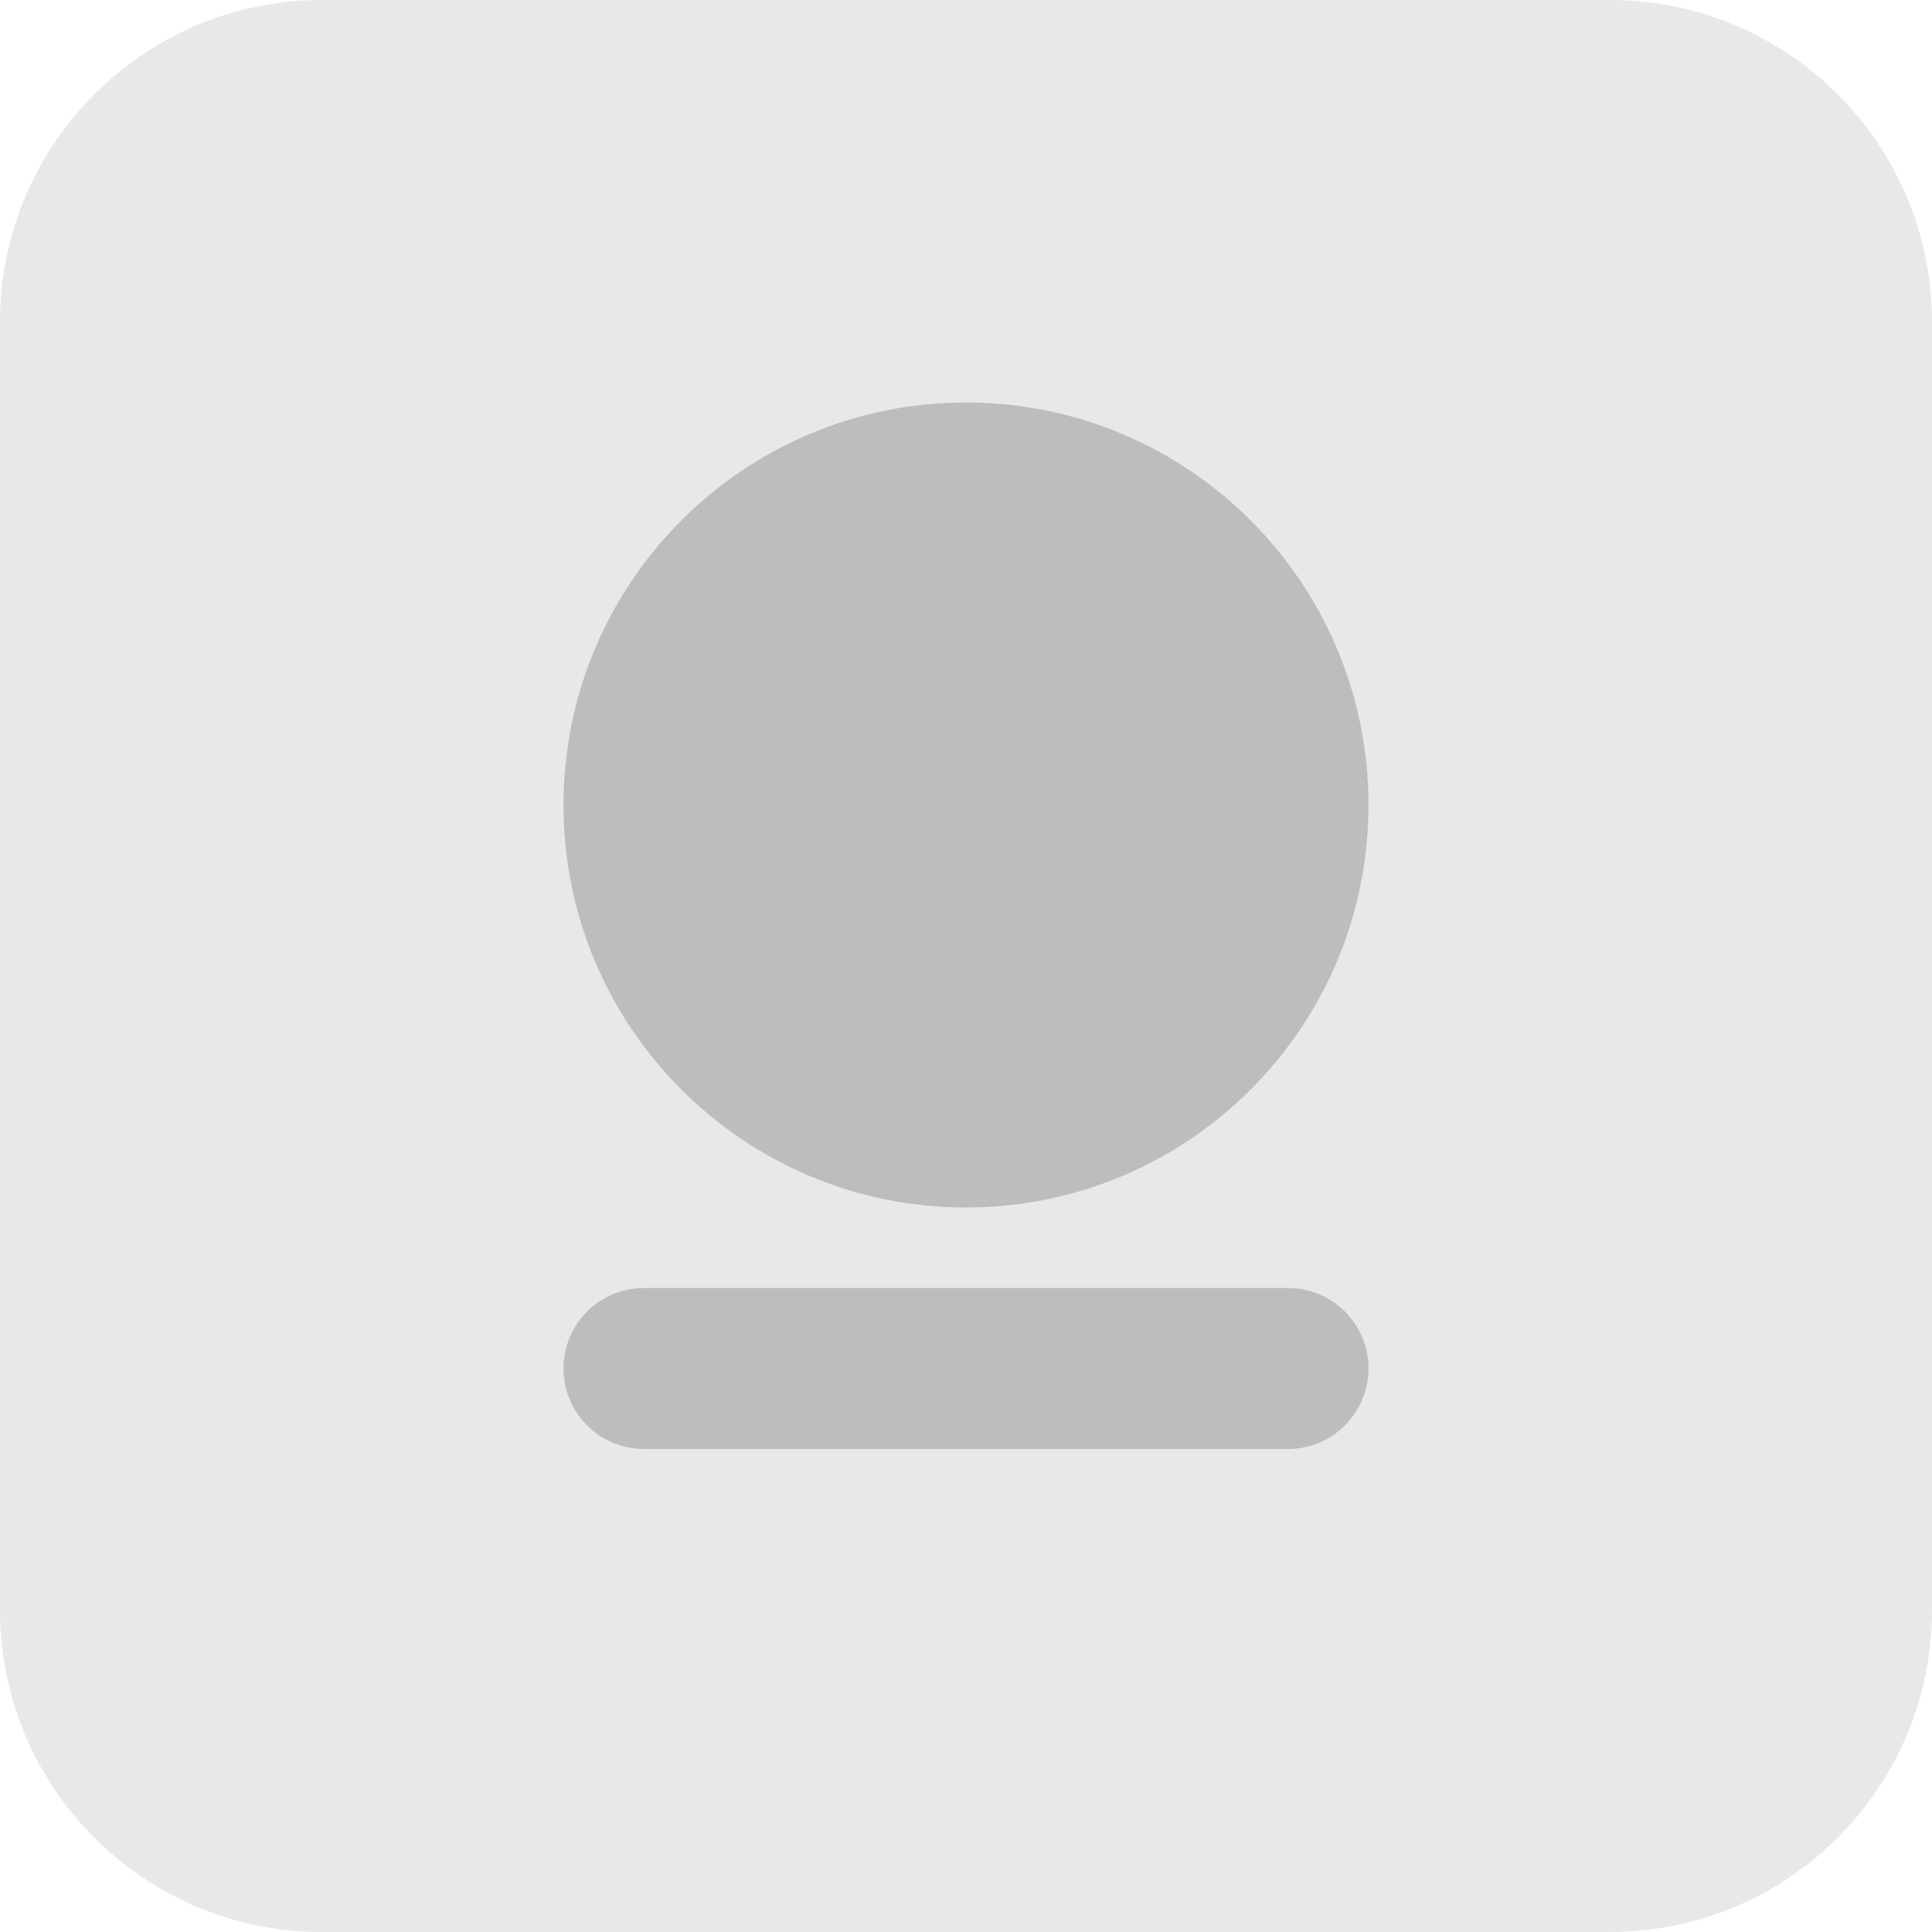
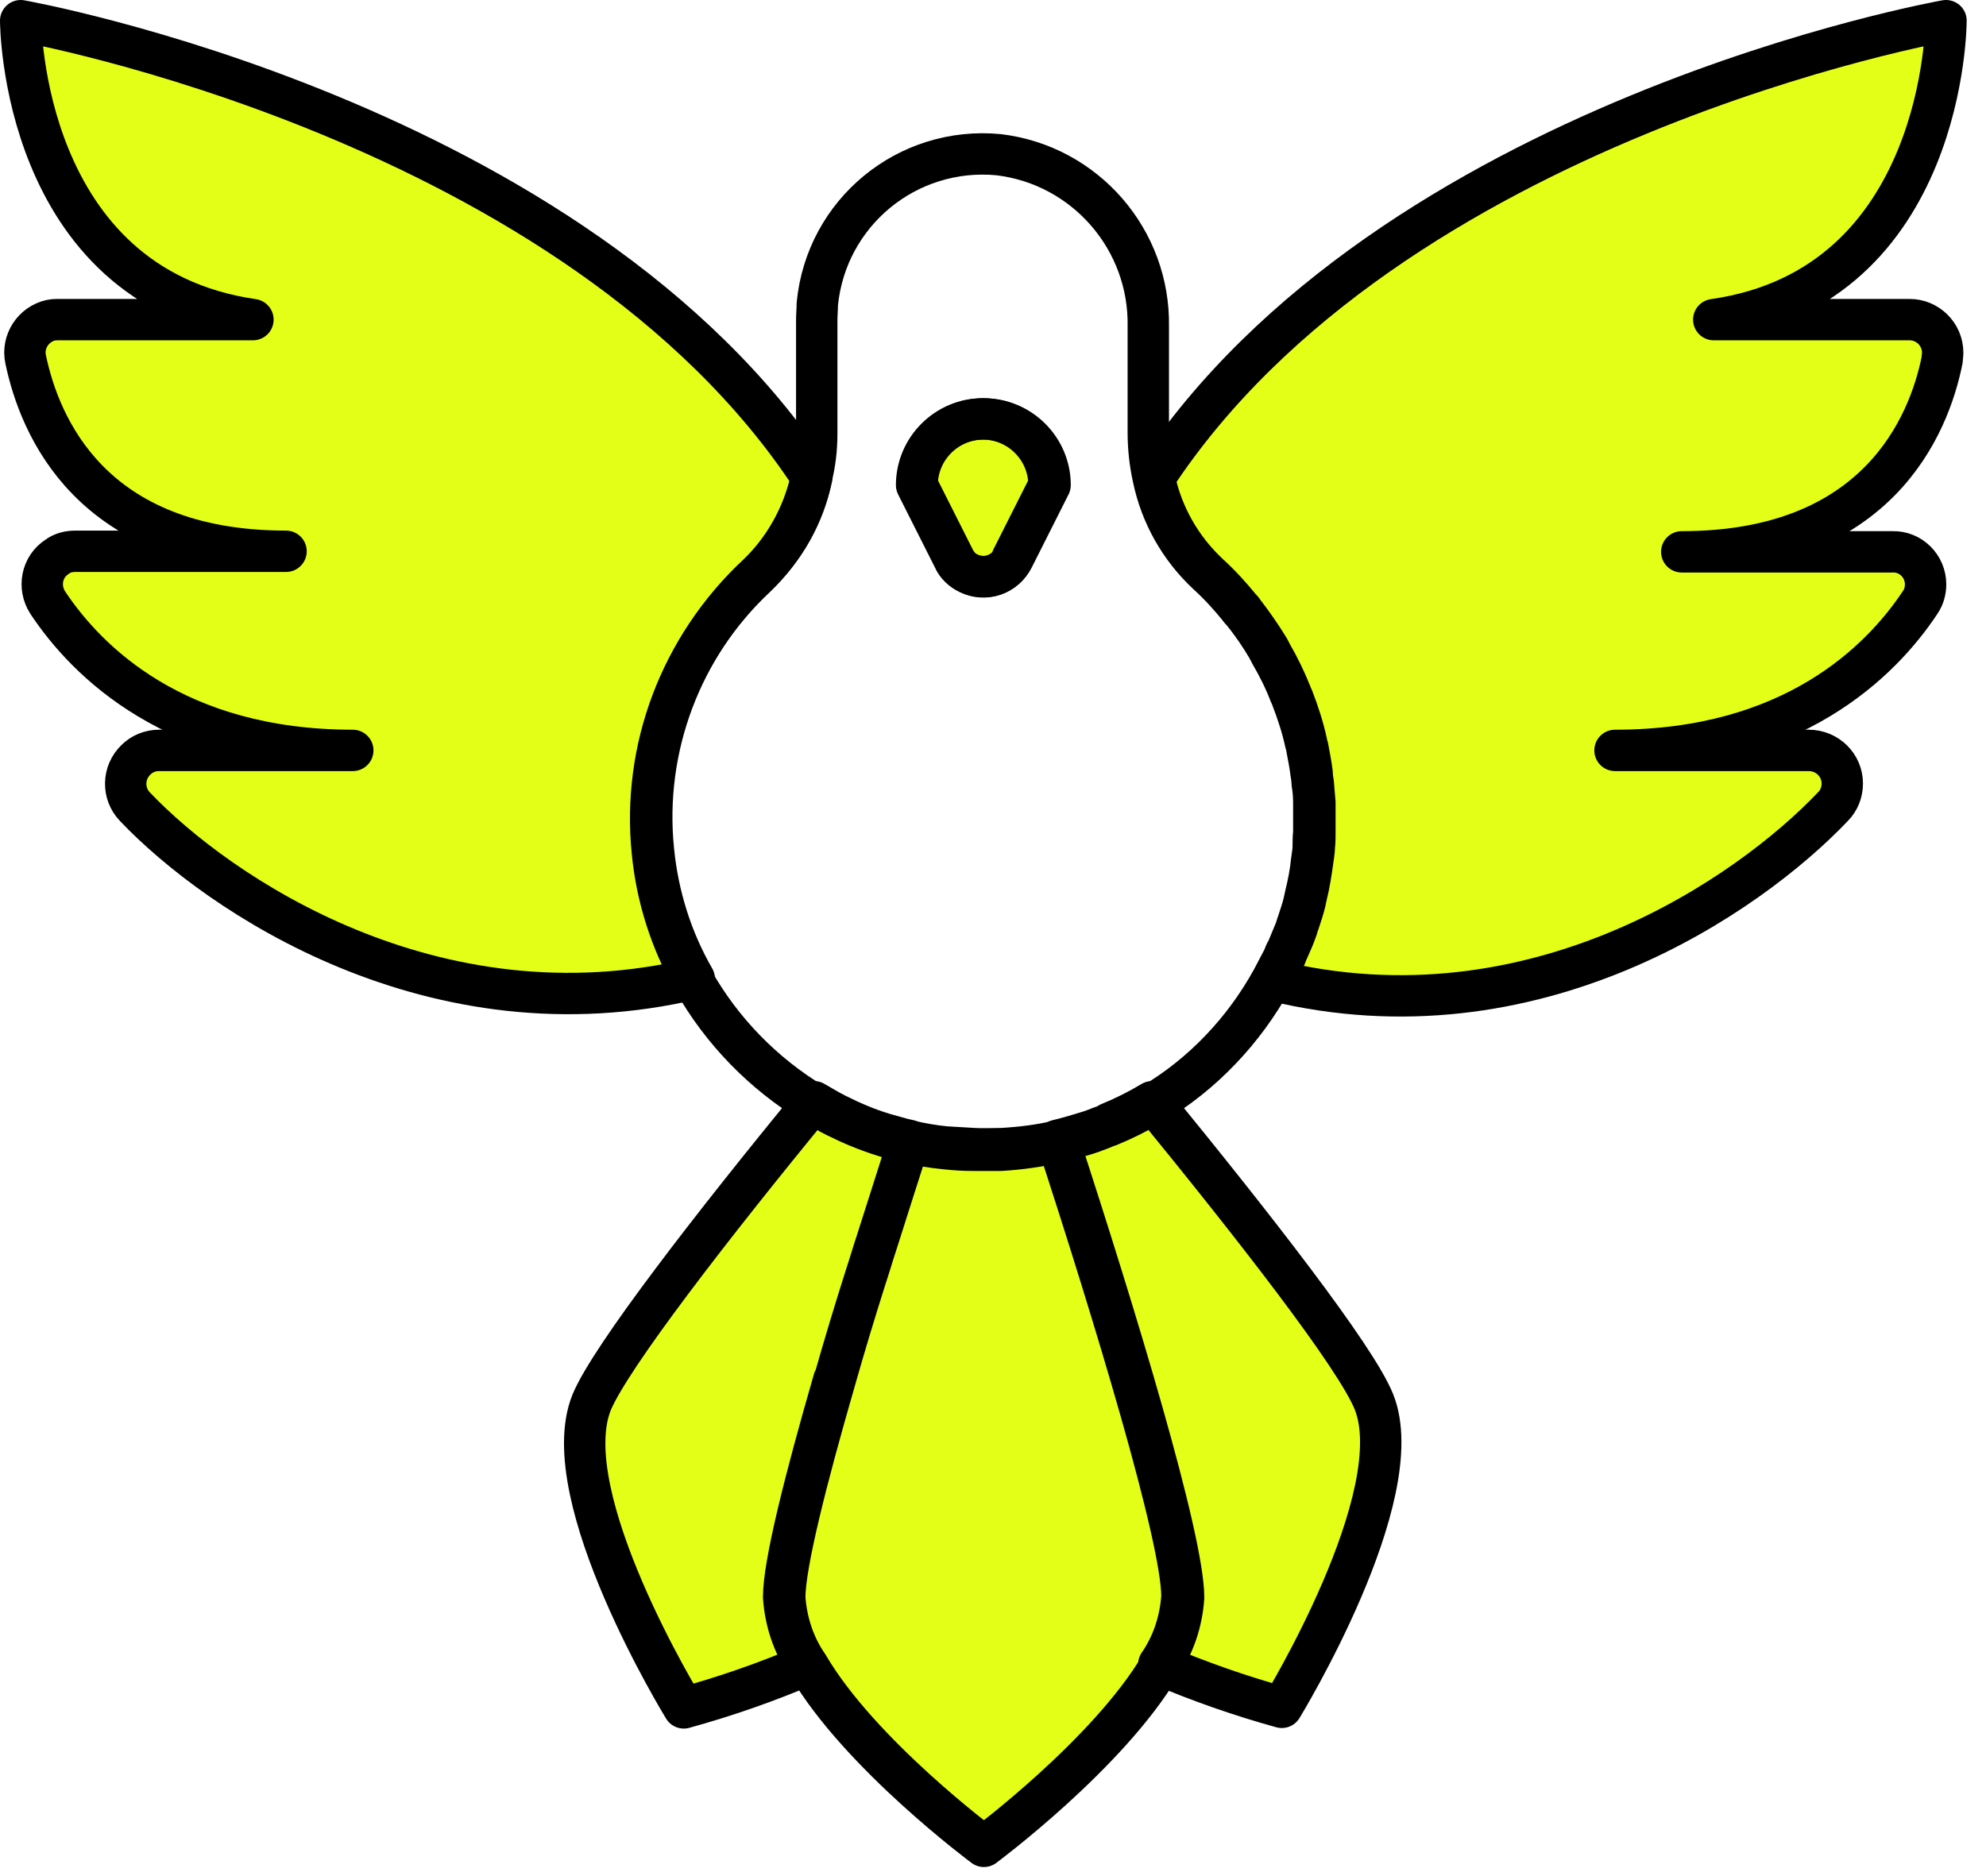
- <svg xmlns="http://www.w3.org/2000/svg" width="48" height="48" viewBox="0 0 48 48">
-   <rect width="48" height="48" rx="8" fill="#E8E8E8" />
-   <circle cx="24" cy="20" r="10" fill="#BDBDBD" />
-   <rect x="14" y="32" width="20" height="4" rx="2" fill="#BDBDBD" />
+ <svg xmlns="http://www.w3.org/2000/svg" width="36" height="34" viewBox="0 0 36 34" fill="none">
+   <path d="M17.825 7.595C17.165 7.595 16.625 8.135 16.625 8.795L17.295 10.125C17.355 10.245 17.445 10.345 17.565 10.395C17.865 10.535 18.215 10.415 18.365 10.125L19.035 8.795C19.035 8.135 18.495 7.595 17.835 7.595H17.825Z" fill="#E4FF17" />
+   <path d="M19.175 20.685C18.845 20.765 18.505 20.805 18.165 20.825C17.995 20.825 17.825 20.835 17.655 20.825C17.485 20.815 17.315 20.805 17.145 20.795C16.925 20.775 16.705 20.735 16.485 20.685C16.295 21.275 16.095 21.905 15.895 22.535C15.825 22.745 15.765 22.955 15.695 23.165C15.495 23.795 15.305 24.425 15.135 25.025C14.615 26.825 14.225 28.365 14.225 28.965C14.255 29.405 14.395 29.835 14.645 30.195C15.585 31.805 17.835 33.475 17.835 33.475C17.835 33.475 20.085 31.805 21.035 30.195C21.285 29.825 21.425 29.405 21.455 28.965C21.455 27.895 20.225 23.855 19.195 20.695L19.175 20.685Z" fill="#E4FF17" />
+   <path d="M15.125 25.015C15.295 24.415 15.485 23.785 15.685 23.155C15.755 22.945 15.815 22.735 15.885 22.525C16.085 21.895 16.285 21.275 16.475 20.675C16.325 20.645 16.175 20.595 16.025 20.555C15.725 20.465 15.445 20.345 15.165 20.205C15.025 20.135 14.895 20.055 14.755 19.975C12.915 22.215 11.065 24.605 10.725 25.425C10.035 27.125 12.395 30.965 12.395 30.965C13.155 30.755 13.905 30.495 14.625 30.185C14.375 29.815 14.235 29.395 14.205 28.955C14.205 28.355 14.595 26.815 15.115 25.015H15.125Z" fill="#E4FF17" />
+   <path d="M20.105 20.375C20.105 20.375 20.015 20.415 19.975 20.425C19.875 20.465 19.775 20.505 19.665 20.535C19.505 20.585 19.335 20.635 19.165 20.675C20.195 23.845 21.425 27.875 21.425 28.945C21.395 29.385 21.255 29.815 21.005 30.175C21.735 30.485 22.475 30.745 23.235 30.955C23.235 30.955 25.585 27.115 24.905 25.415C24.575 24.595 22.715 22.215 20.885 19.975C20.635 20.125 20.375 20.255 20.105 20.365V20.375Z" fill="#E4FF17" />
+   <path d="M13.715 10.435C14.225 9.955 14.575 9.335 14.715 8.655C10.445 2.155 0.375 0.375 0.375 0.375C0.375 0.375 0.375 5.185 4.585 5.795H1.055C1.055 5.795 0.965 5.795 0.925 5.805C0.605 5.875 0.395 6.195 0.465 6.515C0.715 7.715 1.645 9.995 5.185 9.995H1.365C1.245 9.995 1.125 10.025 1.035 10.095C0.755 10.275 0.685 10.645 0.865 10.925C1.575 11.995 3.185 13.605 6.395 13.605H2.885C2.725 13.605 2.575 13.665 2.465 13.775C2.225 14.005 2.215 14.385 2.445 14.625C3.955 16.215 7.865 18.865 12.585 17.745C12.175 17.035 11.925 16.235 11.845 15.415C11.655 13.555 12.355 11.705 13.725 10.425L13.715 10.435Z" fill="#E4FF17" />
+   <path d="M31.065 5.795C35.275 5.195 35.275 0.375 35.275 0.375C35.275 0.375 25.195 2.155 20.925 8.665C21.065 9.335 21.405 9.935 21.905 10.405C22.115 10.595 22.305 10.805 22.485 11.025C22.505 11.045 22.525 11.065 22.535 11.085C22.705 11.305 22.865 11.535 23.005 11.765C23.015 11.795 23.035 11.815 23.045 11.845C23.185 12.085 23.305 12.335 23.405 12.585C23.405 12.605 23.425 12.635 23.435 12.655C23.535 12.915 23.625 13.185 23.685 13.465C23.685 13.495 23.685 13.515 23.705 13.545C23.735 13.705 23.765 13.855 23.785 14.015C23.785 14.075 23.795 14.135 23.805 14.195C23.815 14.315 23.825 14.435 23.835 14.555C23.835 14.635 23.835 14.705 23.835 14.785C23.835 14.885 23.835 14.995 23.835 15.095C23.835 15.175 23.835 15.265 23.825 15.345C23.825 15.435 23.805 15.525 23.795 15.615C23.765 15.825 23.735 16.025 23.685 16.225C23.675 16.275 23.665 16.325 23.655 16.365C23.625 16.485 23.585 16.605 23.545 16.725C23.525 16.775 23.515 16.825 23.495 16.875C23.455 16.995 23.395 17.115 23.345 17.235C23.325 17.275 23.315 17.315 23.295 17.355C23.235 17.485 23.165 17.615 23.095 17.735C23.095 17.745 23.085 17.765 23.075 17.775C27.815 18.935 31.705 16.225 33.225 14.625C33.335 14.515 33.395 14.365 33.395 14.205C33.395 13.875 33.125 13.605 32.785 13.605H29.275C32.485 13.605 34.095 11.995 34.805 10.925C34.875 10.825 34.905 10.705 34.905 10.595C34.905 10.265 34.635 9.995 34.305 10.005H30.485C34.025 10.005 34.965 7.725 35.205 6.525C35.205 6.485 35.215 6.445 35.215 6.395C35.215 6.065 34.945 5.795 34.615 5.795H31.065Z" fill="#E4FF17" />
+   <path d="M23.325 17.235C23.375 17.115 23.425 16.995 23.475 16.875C23.495 16.825 23.505 16.775 23.525 16.725C23.565 16.605 23.605 16.485 23.635 16.365C23.645 16.315 23.655 16.265 23.665 16.225C23.715 16.025 23.755 15.815 23.775 15.615C23.785 15.525 23.805 15.435 23.805 15.345C23.805 15.265 23.805 15.175 23.815 15.095C23.815 14.995 23.815 14.885 23.815 14.785C23.815 14.705 23.815 14.635 23.815 14.555C23.815 14.435 23.805 14.315 23.785 14.195C23.785 14.135 23.775 14.075 23.765 14.015C23.745 13.855 23.715 13.705 23.685 13.545C23.685 13.515 23.685 13.495 23.665 13.465C23.605 13.185 23.515 12.915 23.415 12.655C23.415 12.635 23.395 12.605 23.385 12.585C23.285 12.325 23.165 12.085 23.025 11.845C23.015 11.815 22.995 11.795 22.985 11.765C22.845 11.525 22.695 11.305 22.515 11.085C22.495 11.065 22.475 11.045 22.465 11.025C22.285 10.805 22.095 10.595 21.885 10.405C21.385 9.935 21.045 9.335 20.905 8.665C20.845 8.395 20.815 8.115 20.815 7.845V5.925C20.845 4.345 19.675 2.995 18.105 2.805C16.445 2.645 14.975 3.855 14.815 5.515C14.815 5.615 14.805 5.705 14.805 5.805V7.855C14.805 8.135 14.775 8.405 14.705 8.675C14.555 9.355 14.205 9.975 13.705 10.455C12.335 11.735 11.635 13.575 11.825 15.445C11.905 16.265 12.155 17.055 12.565 17.775C13.085 18.695 13.835 19.465 14.745 20.015C14.875 20.095 15.015 20.175 15.155 20.245C15.435 20.385 15.725 20.505 16.015 20.595C16.165 20.645 16.315 20.685 16.465 20.715C16.685 20.765 16.905 20.805 17.125 20.825C17.295 20.845 17.465 20.855 17.635 20.855C17.805 20.855 17.975 20.855 18.145 20.855C18.485 20.835 18.825 20.785 19.155 20.715C19.325 20.675 19.485 20.625 19.655 20.575C19.755 20.545 19.865 20.505 19.965 20.465C20.015 20.445 20.055 20.425 20.095 20.415C20.365 20.305 20.625 20.175 20.875 20.025C21.805 19.475 22.545 18.685 23.055 17.765C23.125 17.635 23.185 17.515 23.255 17.385C23.275 17.345 23.285 17.305 23.305 17.265L23.325 17.235ZM18.355 10.125C18.215 10.425 17.855 10.545 17.555 10.395C17.435 10.335 17.335 10.245 17.285 10.125L16.615 8.795C16.615 8.135 17.155 7.595 17.815 7.595C18.475 7.595 19.015 8.135 19.015 8.795L18.345 10.125H18.355Z" stroke="black" stroke-width="0.75" stroke-linecap="round" stroke-linejoin="round" />
+   <path d="M17.825 7.595C17.165 7.595 16.625 8.135 16.625 8.795L17.295 10.125C17.355 10.245 17.445 10.345 17.565 10.395C17.865 10.535 18.215 10.415 18.365 10.125L19.035 8.795C19.035 8.135 18.495 7.595 17.835 7.595H17.825Z" stroke="black" stroke-width="0.75" stroke-linecap="round" stroke-linejoin="round" />
+   <path d="M19.175 20.685C18.845 20.765 18.505 20.805 18.165 20.825C17.995 20.825 17.825 20.835 17.655 20.825C17.485 20.815 17.315 20.805 17.145 20.795C16.925 20.775 16.705 20.735 16.485 20.685C16.295 21.275 16.095 21.905 15.895 22.535C15.825 22.745 15.765 22.955 15.695 23.165C15.495 23.795 15.305 24.425 15.135 25.025C14.615 26.825 14.225 28.365 14.225 28.965C14.255 29.405 14.395 29.835 14.645 30.195C15.585 31.805 17.835 33.475 17.835 33.475C17.835 33.475 20.085 31.805 21.035 30.195C21.285 29.825 21.425 29.405 21.455 28.965C21.455 27.895 20.225 23.855 19.195 20.695L19.175 20.685Z" stroke="black" stroke-width="0.75" stroke-linecap="round" stroke-linejoin="round" />
+   <path d="M15.125 25.015C15.295 24.415 15.485 23.785 15.685 23.155C15.755 22.945 15.815 22.735 15.885 22.525C16.085 21.895 16.285 21.275 16.475 20.675C16.325 20.645 16.175 20.595 16.025 20.555C15.725 20.465 15.445 20.345 15.165 20.205C15.025 20.135 14.895 20.055 14.755 19.975C12.915 22.215 11.065 24.605 10.725 25.425C10.035 27.125 12.395 30.965 12.395 30.965C13.155 30.755 13.905 30.495 14.625 30.185C14.375 29.815 14.235 29.395 14.205 28.955C14.205 28.355 14.595 26.815 15.115 25.015H15.125Z" stroke="black" stroke-width="0.75" stroke-linecap="round" stroke-linejoin="round" />
+   <path d="M20.105 20.375C20.105 20.375 20.015 20.415 19.975 20.425C19.875 20.465 19.775 20.505 19.665 20.535C19.505 20.585 19.335 20.635 19.165 20.675C20.195 23.845 21.425 27.875 21.425 28.945C21.395 29.385 21.255 29.815 21.005 30.175C21.735 30.485 22.475 30.745 23.235 30.955C23.235 30.955 25.585 27.115 24.905 25.415C24.575 24.595 22.715 22.215 20.885 19.975C20.635 20.125 20.375 20.255 20.105 20.365V20.375Z" stroke="black" stroke-width="0.75" stroke-linecap="round" stroke-linejoin="round" />
+   <path d="M13.715 10.435C14.225 9.955 14.575 9.335 14.715 8.655C10.445 2.155 0.375 0.375 0.375 0.375C0.375 0.375 0.375 5.185 4.585 5.795H1.055C1.055 5.795 0.965 5.795 0.925 5.805C0.605 5.875 0.395 6.195 0.465 6.515C0.715 7.715 1.645 9.995 5.185 9.995H1.365C1.245 9.995 1.125 10.025 1.035 10.095C0.755 10.275 0.685 10.645 0.865 10.925C1.575 11.995 3.185 13.605 6.395 13.605H2.885C2.725 13.605 2.575 13.665 2.465 13.775C2.225 14.005 2.215 14.385 2.445 14.625C3.955 16.215 7.865 18.865 12.585 17.745C12.175 17.035 11.925 16.235 11.845 15.415C11.655 13.555 12.355 11.705 13.725 10.425L13.715 10.435Z" stroke="black" stroke-width="0.75" stroke-linecap="round" stroke-linejoin="round" />
+   <path d="M31.065 5.795C35.275 5.195 35.275 0.375 35.275 0.375C35.275 0.375 25.195 2.155 20.925 8.665C21.065 9.335 21.405 9.935 21.905 10.405C22.115 10.595 22.305 10.805 22.485 11.025C22.505 11.045 22.525 11.065 22.535 11.085C22.705 11.305 22.865 11.535 23.005 11.765C23.015 11.795 23.035 11.815 23.045 11.845C23.185 12.085 23.305 12.335 23.405 12.585C23.405 12.605 23.425 12.635 23.435 12.655C23.535 12.915 23.625 13.185 23.685 13.465C23.685 13.495 23.685 13.515 23.705 13.545C23.735 13.705 23.765 13.855 23.785 14.015C23.785 14.075 23.795 14.135 23.805 14.195C23.815 14.315 23.825 14.435 23.835 14.555C23.835 14.635 23.835 14.705 23.835 14.785C23.835 14.885 23.835 14.995 23.835 15.095C23.835 15.175 23.835 15.265 23.825 15.345C23.825 15.435 23.805 15.525 23.795 15.615C23.765 15.825 23.735 16.025 23.685 16.225C23.675 16.275 23.665 16.325 23.655 16.365C23.625 16.485 23.585 16.605 23.545 16.725C23.525 16.775 23.515 16.825 23.495 16.875C23.455 16.995 23.395 17.115 23.345 17.235C23.325 17.275 23.315 17.315 23.295 17.355C23.235 17.485 23.165 17.615 23.095 17.735C23.095 17.745 23.085 17.765 23.075 17.775C27.815 18.935 31.705 16.225 33.225 14.625C33.335 14.515 33.395 14.365 33.395 14.205C33.395 13.875 33.125 13.605 32.785 13.605H29.275C32.485 13.605 34.095 11.995 34.805 10.925C34.875 10.825 34.905 10.705 34.905 10.595C34.905 10.265 34.635 9.995 34.305 10.005H30.485C34.025 10.005 34.965 7.725 35.205 6.525C35.205 6.485 35.215 6.445 35.215 6.395C35.215 6.065 34.945 5.795 34.615 5.795H31.065Z" stroke="black" stroke-width="0.75" stroke-linecap="round" stroke-linejoin="round" />
</svg>
